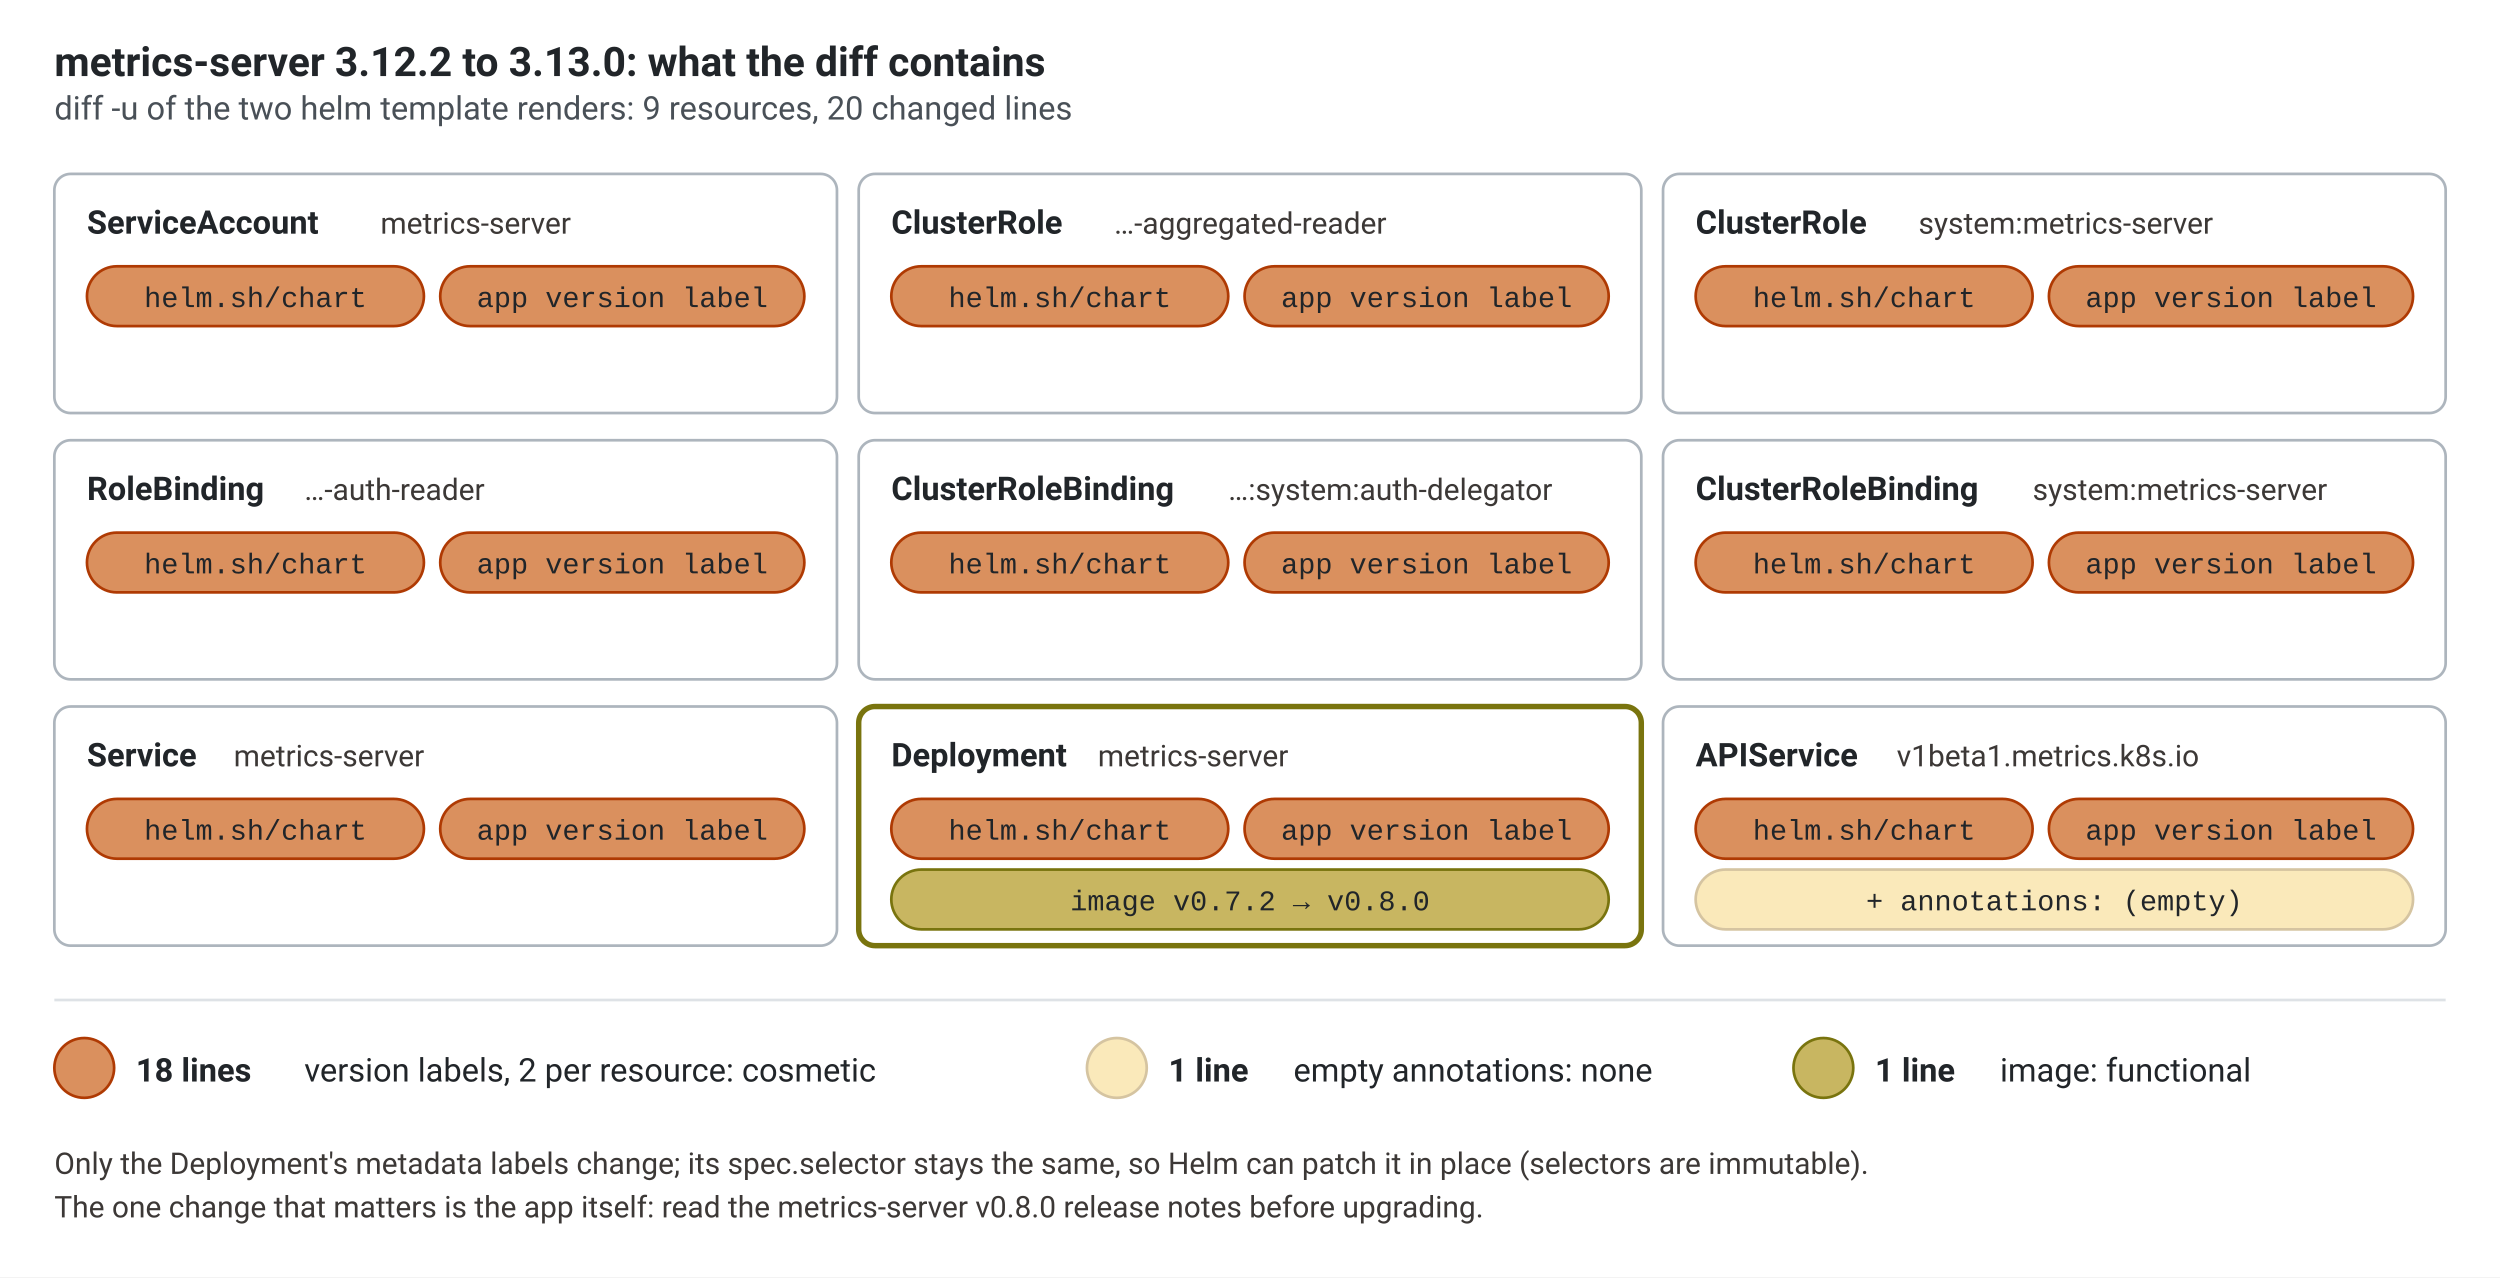
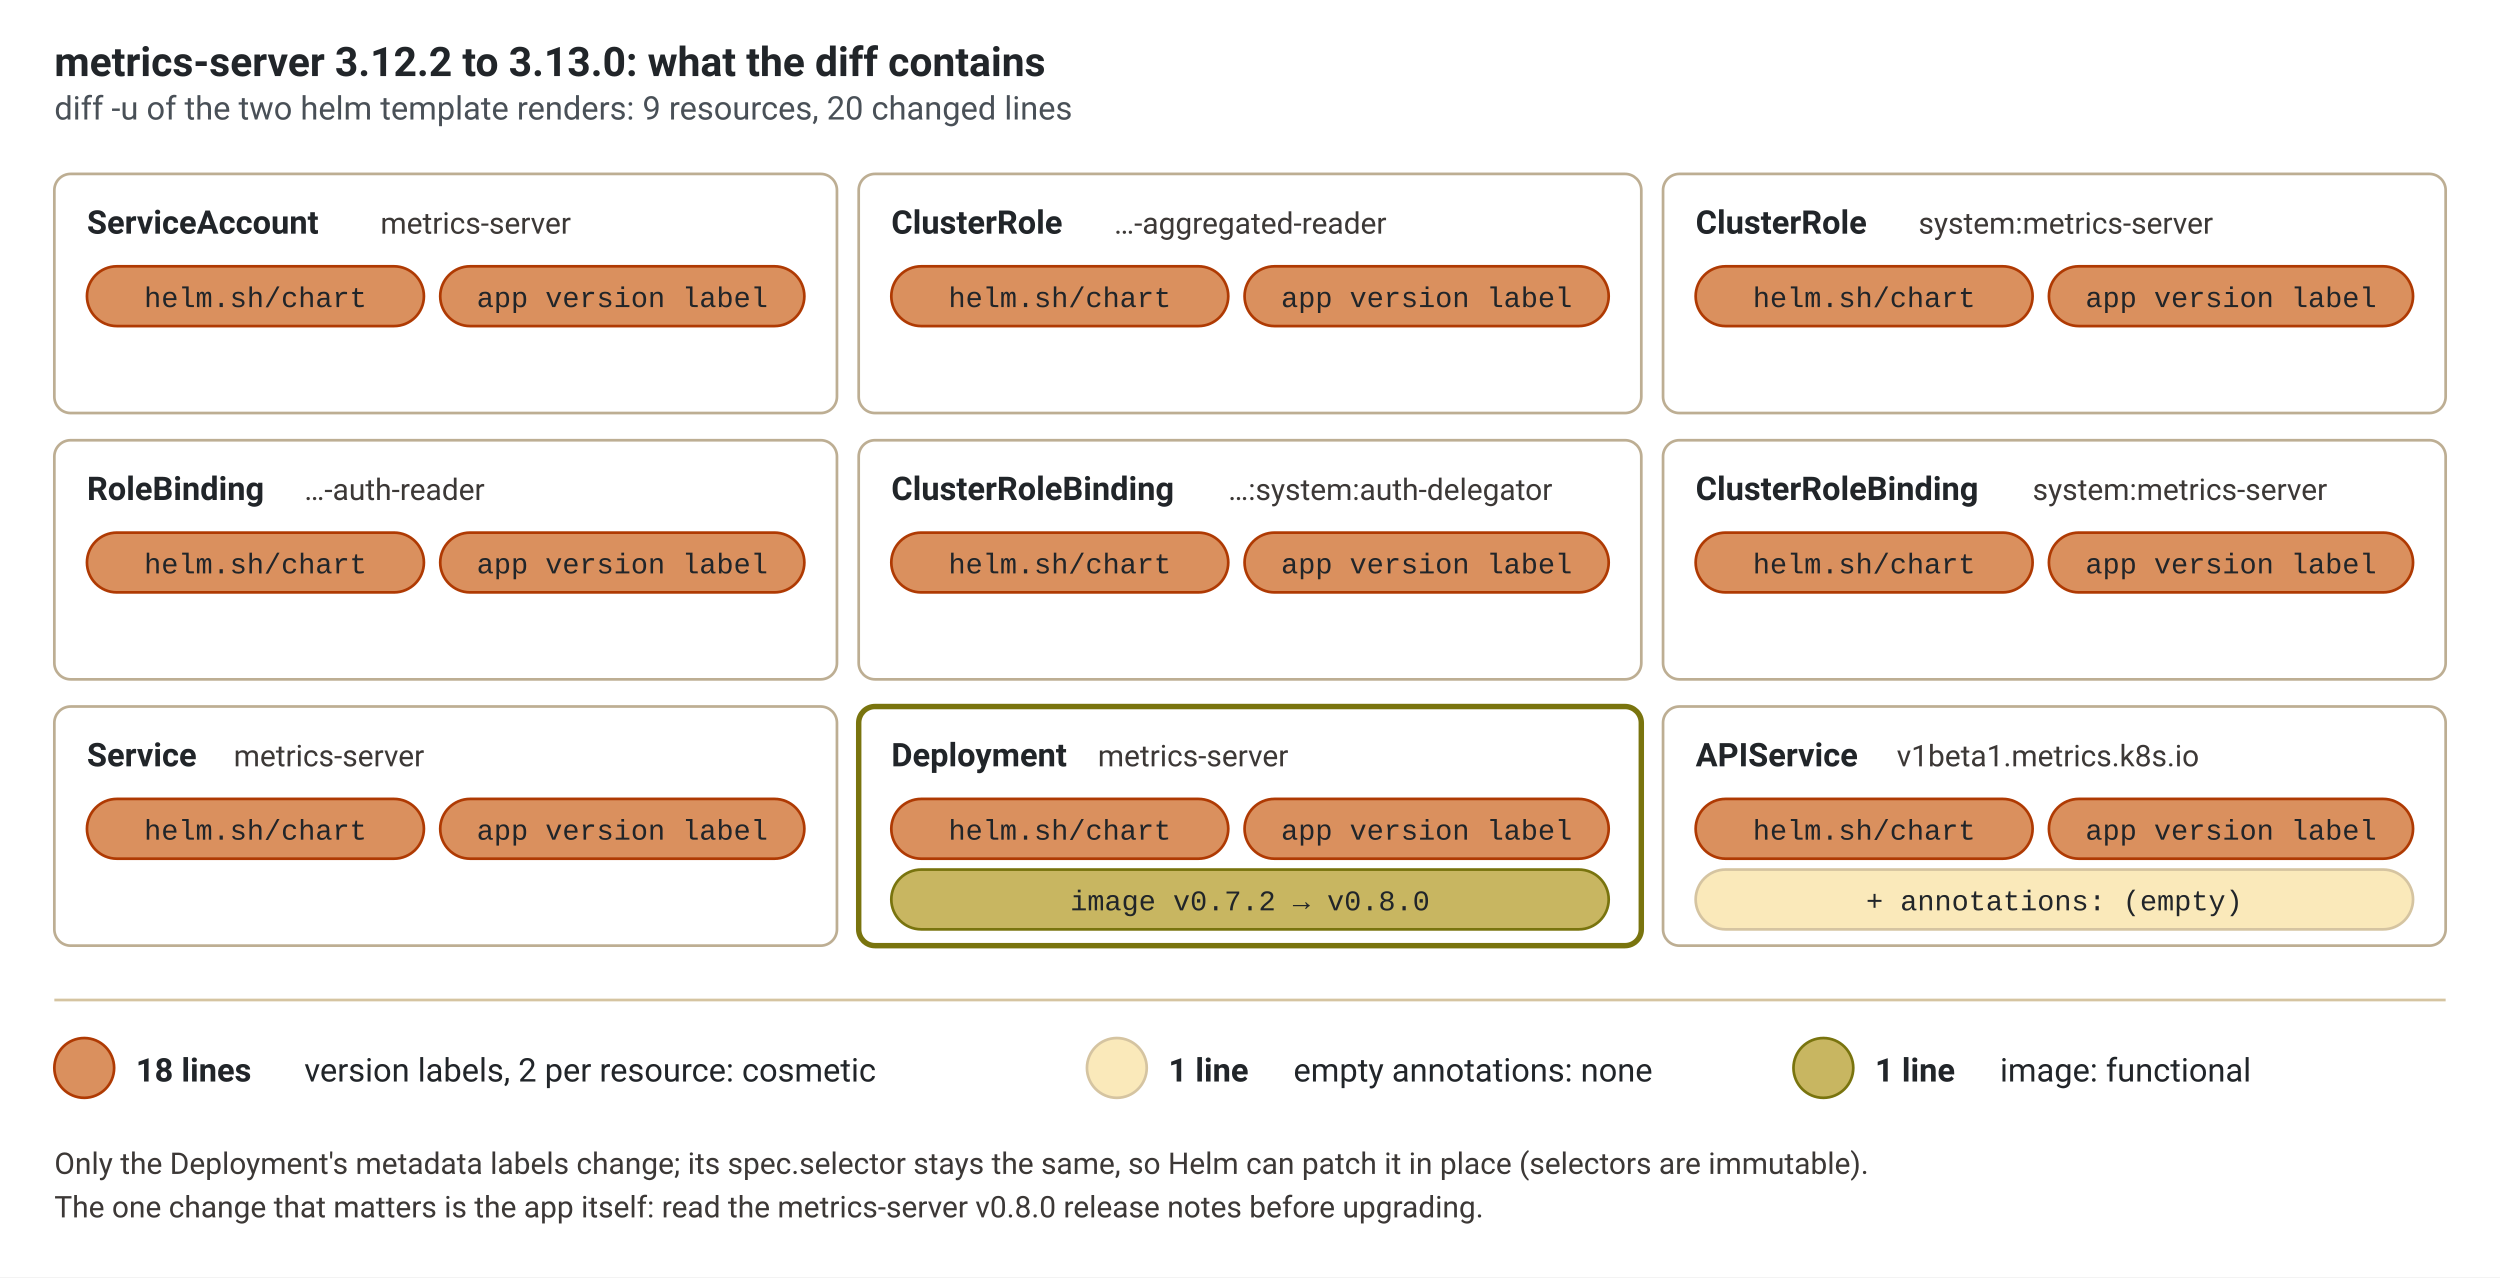
<svg xmlns="http://www.w3.org/2000/svg" viewBox="0 0 920 470" font-family="Roboto, 'Helvetica Neue', Arial, sans-serif" role="img" aria-labelledby="t d">
  <defs>
    <style>
      .h   { font-size: 15px; font-weight: 700; fill: #212529; }
      .sub { font-size: 12px; fill: #495057; }
      .tb  { font-size: 13px; font-weight: 700; fill: #212529; }
      .m   { font-family: Menlo, Consolas, 'Liberation Mono', monospace; font-size: 10.5px; fill: #212529; }
      .d   { font-size: 11px; fill: #3c3836; }
      .c   { font-size: 12px; fill: #212529; }
      .cb  { font-size: 12px; font-weight: 700; fill: #212529; }
      .r   { fill: #e7f1ff; stroke: #6ea8fe; }
      .g   { fill: #c8b661; stroke: #79740e; }
      .w   { fill: #da905e; stroke: #af3a03; }
      .n   { fill: #fae9ba; stroke: #d5c4a1; }
-       .s   { fill: #ffffff; stroke: #adb5bd; }
-       .card{ fill: #ffffff; stroke: #adb5bd; }
+       .s   { fill: #ffffff; stroke: #bdae93; }
+       .card{ fill: #ffffff; stroke: #bdae93; }
      .hot { fill: #ffffff; stroke: #79740e; stroke-width: 2; }
    </style>
  </defs>
  <rect width="920" height="470" fill="#ffffff" />
  <text class="h" x="20" y="28">metrics-server 3.12.2 to 3.13.0: what the diff contains</text>
  <text class="sub" x="20" y="44">diff -u of the two helm template renders: 9 resources, 20 changed lines</text>
  <rect class="card" x="20" y="64" width="288" height="88" rx="6" />
  <text class="cb" x="32" y="86">ServiceAccount</text>
  <text class="d" x="140" y="86">metrics-server</text>
  <rect class="w" x="32" y="98" width="124" height="22" rx="11" />
  <text class="m" x="94" y="113" text-anchor="middle">helm.sh/chart</text>
  <rect class="w" x="162" y="98" width="134" height="22" rx="11" />
  <text class="m" x="229" y="113" text-anchor="middle">app version label</text>
  <rect class="card" x="316" y="64" width="288" height="88" rx="6" />
  <text class="cb" x="328" y="86">ClusterRole</text>
  <text class="d" x="410" y="86">…-aggregated-reader</text>
  <rect class="w" x="328" y="98" width="124" height="22" rx="11" />
  <text class="m" x="390" y="113" text-anchor="middle">helm.sh/chart</text>
  <rect class="w" x="458" y="98" width="134" height="22" rx="11" />
  <text class="m" x="525" y="113" text-anchor="middle">app version label</text>
  <rect class="card" x="612" y="64" width="288" height="88" rx="6" />
  <text class="cb" x="624" y="86">ClusterRole</text>
  <text class="d" x="706" y="86">system:metrics-server</text>
  <rect class="w" x="624" y="98" width="124" height="22" rx="11" />
  <text class="m" x="686" y="113" text-anchor="middle">helm.sh/chart</text>
  <rect class="w" x="754" y="98" width="134" height="22" rx="11" />
  <text class="m" x="821" y="113" text-anchor="middle">app version label</text>
  <rect class="card" x="20" y="162" width="288" height="88" rx="6" />
  <text class="cb" x="32" y="184">RoleBinding</text>
  <text class="d" x="112" y="184">…-auth-reader</text>
  <rect class="w" x="32" y="196" width="124" height="22" rx="11" />
  <text class="m" x="94" y="211" text-anchor="middle">helm.sh/chart</text>
  <rect class="w" x="162" y="196" width="134" height="22" rx="11" />
  <text class="m" x="229" y="211" text-anchor="middle">app version label</text>
  <rect class="card" x="316" y="162" width="288" height="88" rx="6" />
  <text class="cb" x="328" y="184">ClusterRoleBinding</text>
  <text class="d" x="452" y="184">…:system:auth-delegator</text>
  <rect class="w" x="328" y="196" width="124" height="22" rx="11" />
  <text class="m" x="390" y="211" text-anchor="middle">helm.sh/chart</text>
  <rect class="w" x="458" y="196" width="134" height="22" rx="11" />
  <text class="m" x="525" y="211" text-anchor="middle">app version label</text>
  <rect class="card" x="612" y="162" width="288" height="88" rx="6" />
  <text class="cb" x="624" y="184">ClusterRoleBinding</text>
  <text class="d" x="748" y="184">system:metrics-server</text>
  <rect class="w" x="624" y="196" width="124" height="22" rx="11" />
  <text class="m" x="686" y="211" text-anchor="middle">helm.sh/chart</text>
  <rect class="w" x="754" y="196" width="134" height="22" rx="11" />
  <text class="m" x="821" y="211" text-anchor="middle">app version label</text>
  <rect class="card" x="20" y="260" width="288" height="88" rx="6" />
  <text class="cb" x="32" y="282">Service</text>
  <text class="d" x="86" y="282">metrics-server</text>
  <rect class="w" x="32" y="294" width="124" height="22" rx="11" />
  <text class="m" x="94" y="309" text-anchor="middle">helm.sh/chart</text>
  <rect class="w" x="162" y="294" width="134" height="22" rx="11" />
  <text class="m" x="229" y="309" text-anchor="middle">app version label</text>
  <rect class="hot" x="316" y="260" width="288" height="88" rx="6" />
  <text class="cb" x="328" y="282">Deployment</text>
  <text class="d" x="404" y="282">metrics-server</text>
  <rect class="w" x="328" y="294" width="124" height="22" rx="11" />
  <text class="m" x="390" y="309" text-anchor="middle">helm.sh/chart</text>
  <rect class="w" x="458" y="294" width="134" height="22" rx="11" />
  <text class="m" x="525" y="309" text-anchor="middle">app version label</text>
  <rect class="g" x="328" y="320" width="264" height="22" rx="11" />
  <text class="m" x="460" y="335" text-anchor="middle">image v0.7.2 → v0.8.0</text>
  <rect class="card" x="612" y="260" width="288" height="88" rx="6" />
  <text class="cb" x="624" y="282">APIService</text>
  <text class="d" x="698" y="282">v1beta1.metrics.k8s.io</text>
  <rect class="w" x="624" y="294" width="124" height="22" rx="11" />
  <text class="m" x="686" y="309" text-anchor="middle">helm.sh/chart</text>
  <rect class="w" x="754" y="294" width="134" height="22" rx="11" />
  <text class="m" x="821" y="309" text-anchor="middle">app version label</text>
  <rect class="n" x="624" y="320" width="264" height="22" rx="11" />
  <text class="m" x="756" y="335" text-anchor="middle">+ annotations: (empty)</text>
-   <line x1="20" y1="368" x2="900" y2="368" stroke="#dee2e6" stroke-width="1" />
+   <line x1="20" y1="368" x2="900" y2="368" stroke="#d5c4a1" stroke-width="1" />
  <rect class="w" x="20" y="382" width="22" height="22" rx="11" />
  <text class="cb" x="50" y="398">18 lines</text>
  <text class="c" x="112" y="398">version labels, 2 per resource: cosmetic</text>
  <rect class="n" x="400" y="382" width="22" height="22" rx="11" />
  <text class="cb" x="430" y="398">1 line</text>
  <text class="c" x="476" y="398">empty annotations: none</text>
  <rect class="g" x="660" y="382" width="22" height="22" rx="11" />
  <text class="cb" x="690" y="398">1 line</text>
  <text class="c" x="736" y="398">image: functional</text>
  <text class="d" x="20" y="432">Only the Deployment's metadata labels change; its spec.selector stays the same, so Helm can patch it in place (selectors are immutable).</text>
  <text class="d" x="20" y="448">The one change that matters is the app itself: read the metrics-server v0.8.0 release notes before upgrading.</text>
</svg>
